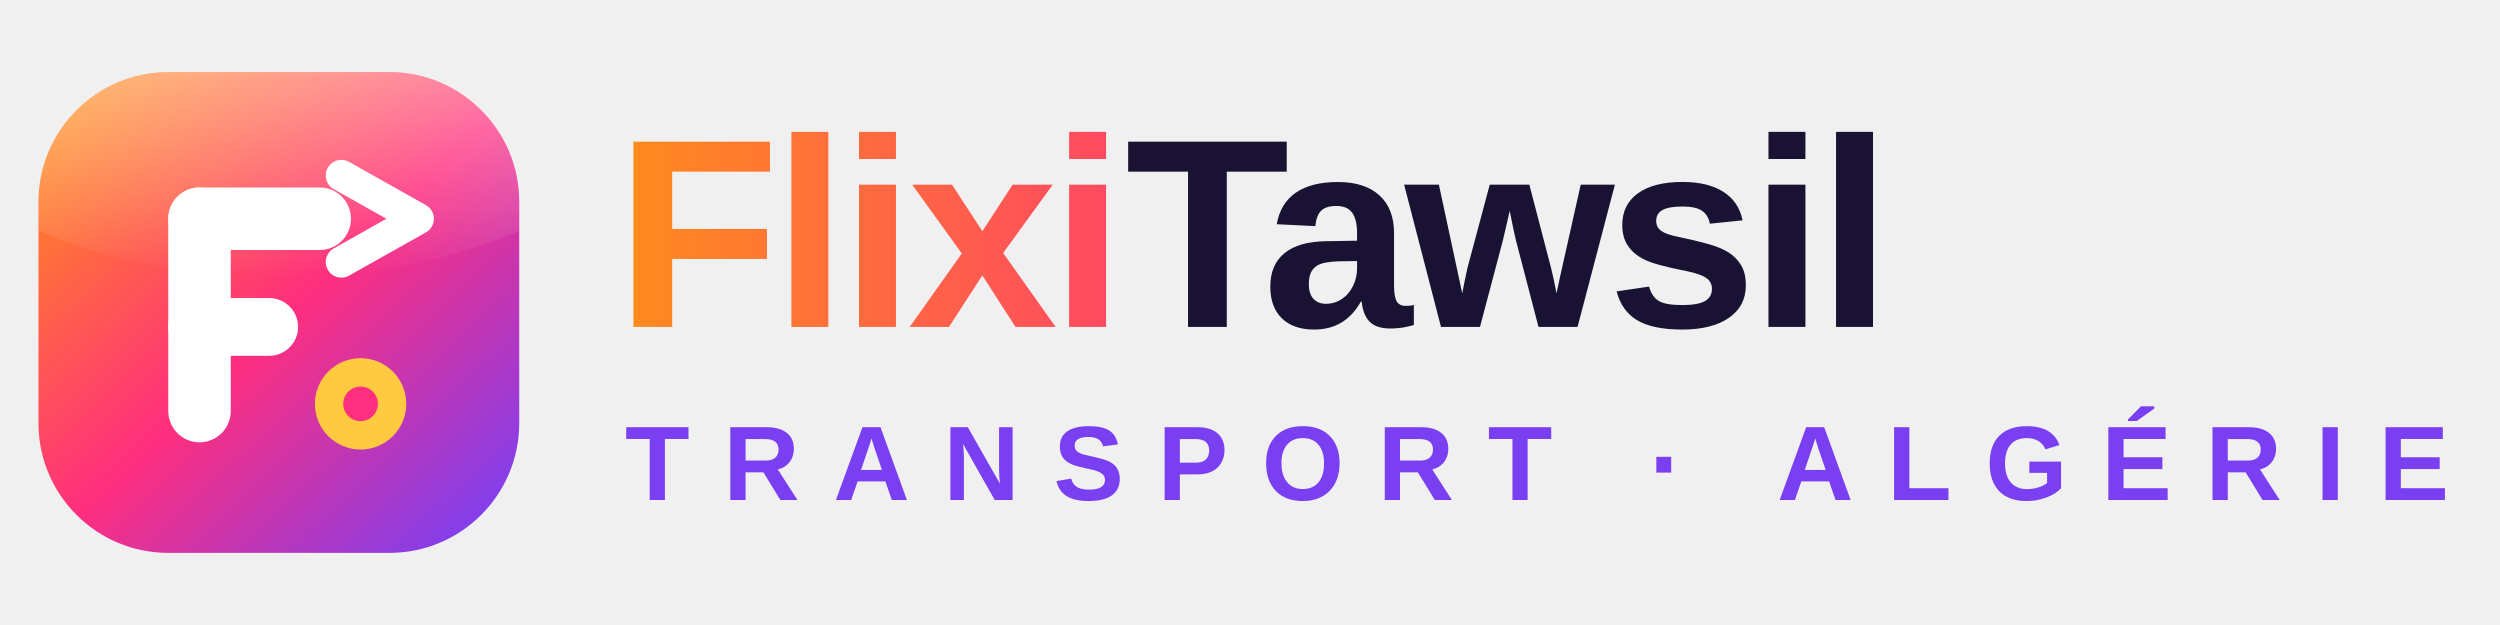
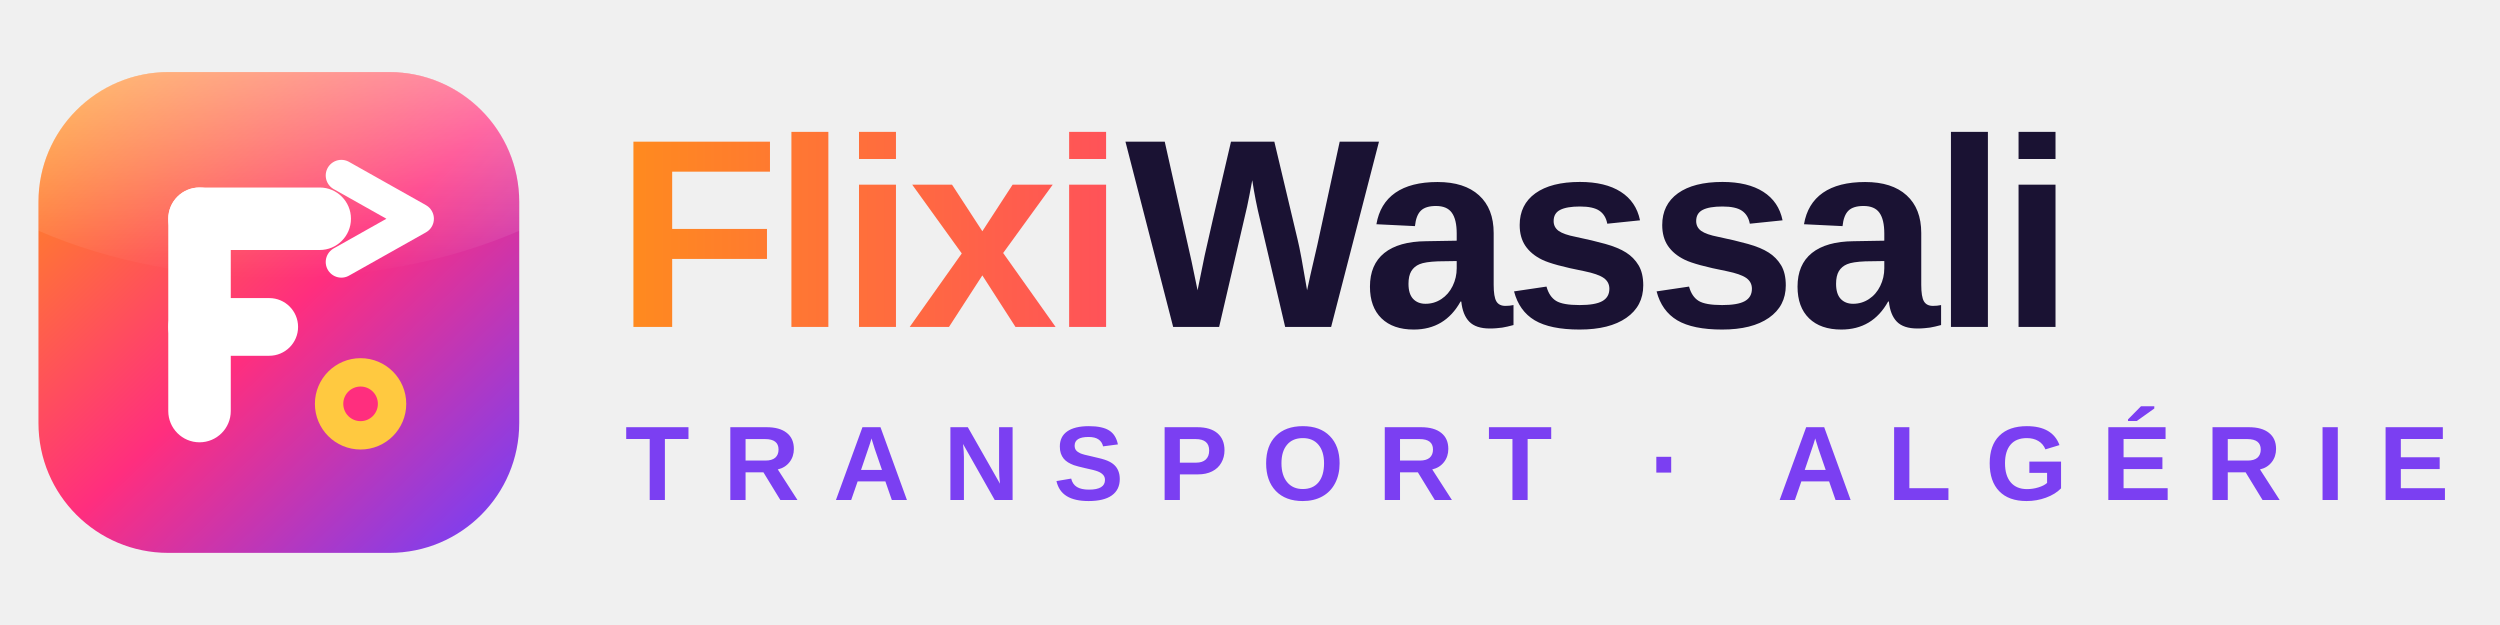
<svg xmlns="http://www.w3.org/2000/svg" viewBox="0 0 520 130" width="1040" height="260">
  <defs>
    <linearGradient id="g" x1="8" y1="6" x2="94" y2="96" gradientUnits="userSpaceOnUse">
      <stop offset="0" stop-color="#FF8A1F" />
      <stop offset=".5" stop-color="#FF2E7E" />
      <stop offset="1" stop-color="#7B3FF2" />
    </linearGradient>
    <linearGradient id="t" x1="0" y1="0" x2="1" y2="0">
      <stop offset="0" stop-color="#FF8A1F" />
      <stop offset=".55" stop-color="#FF2E7E" />
      <stop offset="1" stop-color="#7B3FF2" />
    </linearGradient>
    <linearGradient id="s" x1="0" y1="0" x2="0" y2="1">
      <stop offset="0" stop-color="#fff" stop-opacity=".38" />
      <stop offset="1" stop-color="#fff" stop-opacity="0" />
    </linearGradient>
  </defs>
  <g transform="translate(8 15) scale(1.0)">
    <rect width="100" height="100" rx="27" fill="url(#g)" />
    <path d="M0 27C0 12 12 0 27 0h46c15 0 27 12 27 27v6C70 46 30 46 0 33z" fill="url(#s)" />
    <g fill="#fff">
      <rect x="27" y="24" width="13" height="53" rx="6.5" />
      <rect x="27" y="24" width="38" height="13" rx="6.5" />
      <rect x="27" y="47" width="27" height="12" rx="6" />
    </g>
    <path d="M63 21.5 79 30.5 63 39.5" fill="none" stroke="#fff" stroke-width="6.5" stroke-linecap="round" stroke-linejoin="round" />
    <circle cx="67" cy="69" r="9.5" fill="#FFC940" />
    <circle cx="67" cy="69" r="3.6" fill="#FF2E7E" />
  </g>
-   <text x="128" y="68" font-family="Poppins, 'Segoe UI', Arial, sans-serif" font-weight="800" font-size="56" letter-spacing="-1.5" fill="url(#t)">Flixi<tspan fill="#1A1233"> Tawsil</tspan>
+   <text x="128" y="68" font-family="Poppins, 'Segoe UI', Arial, sans-serif" font-weight="800" font-size="56" letter-spacing="-1.5" fill="url(#t)">Flixi<tspan fill="#1A1233"> Wassali</tspan>
  </text>
  <text x="130" y="104" font-family="'Segoe UI', Arial, sans-serif" font-weight="700" font-size="22" letter-spacing="7" fill="#7B3FF2">TRANSPORT · ALGÉRIE</text>
</svg>
